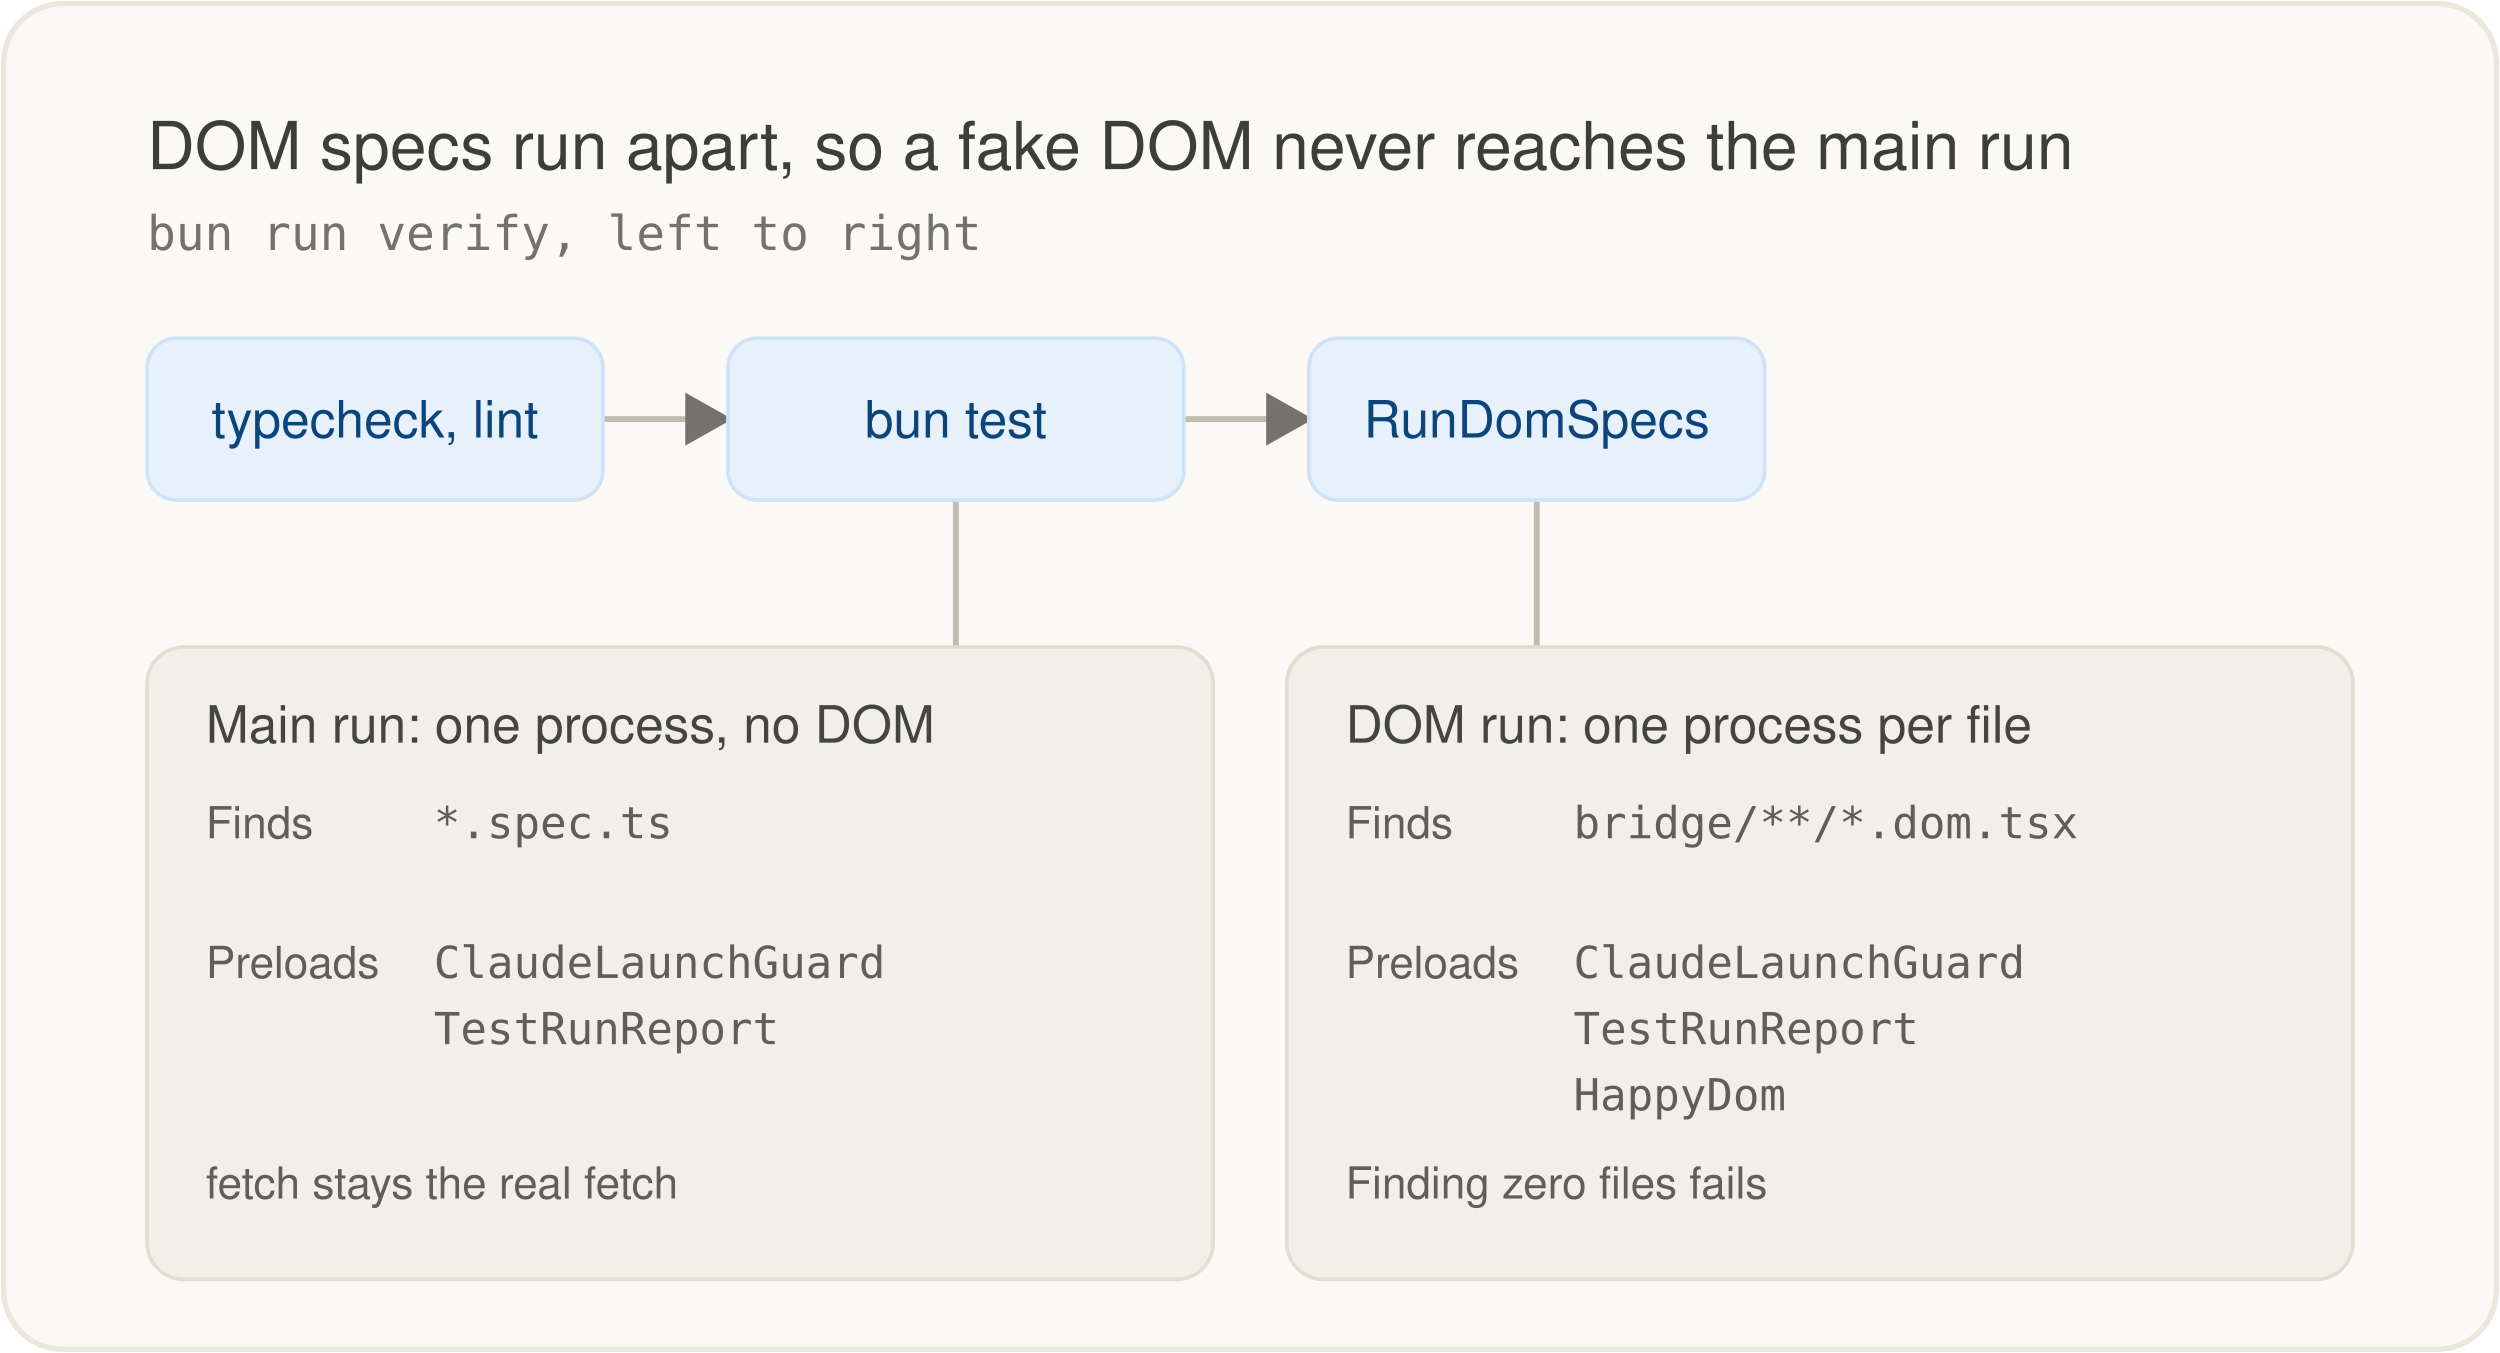
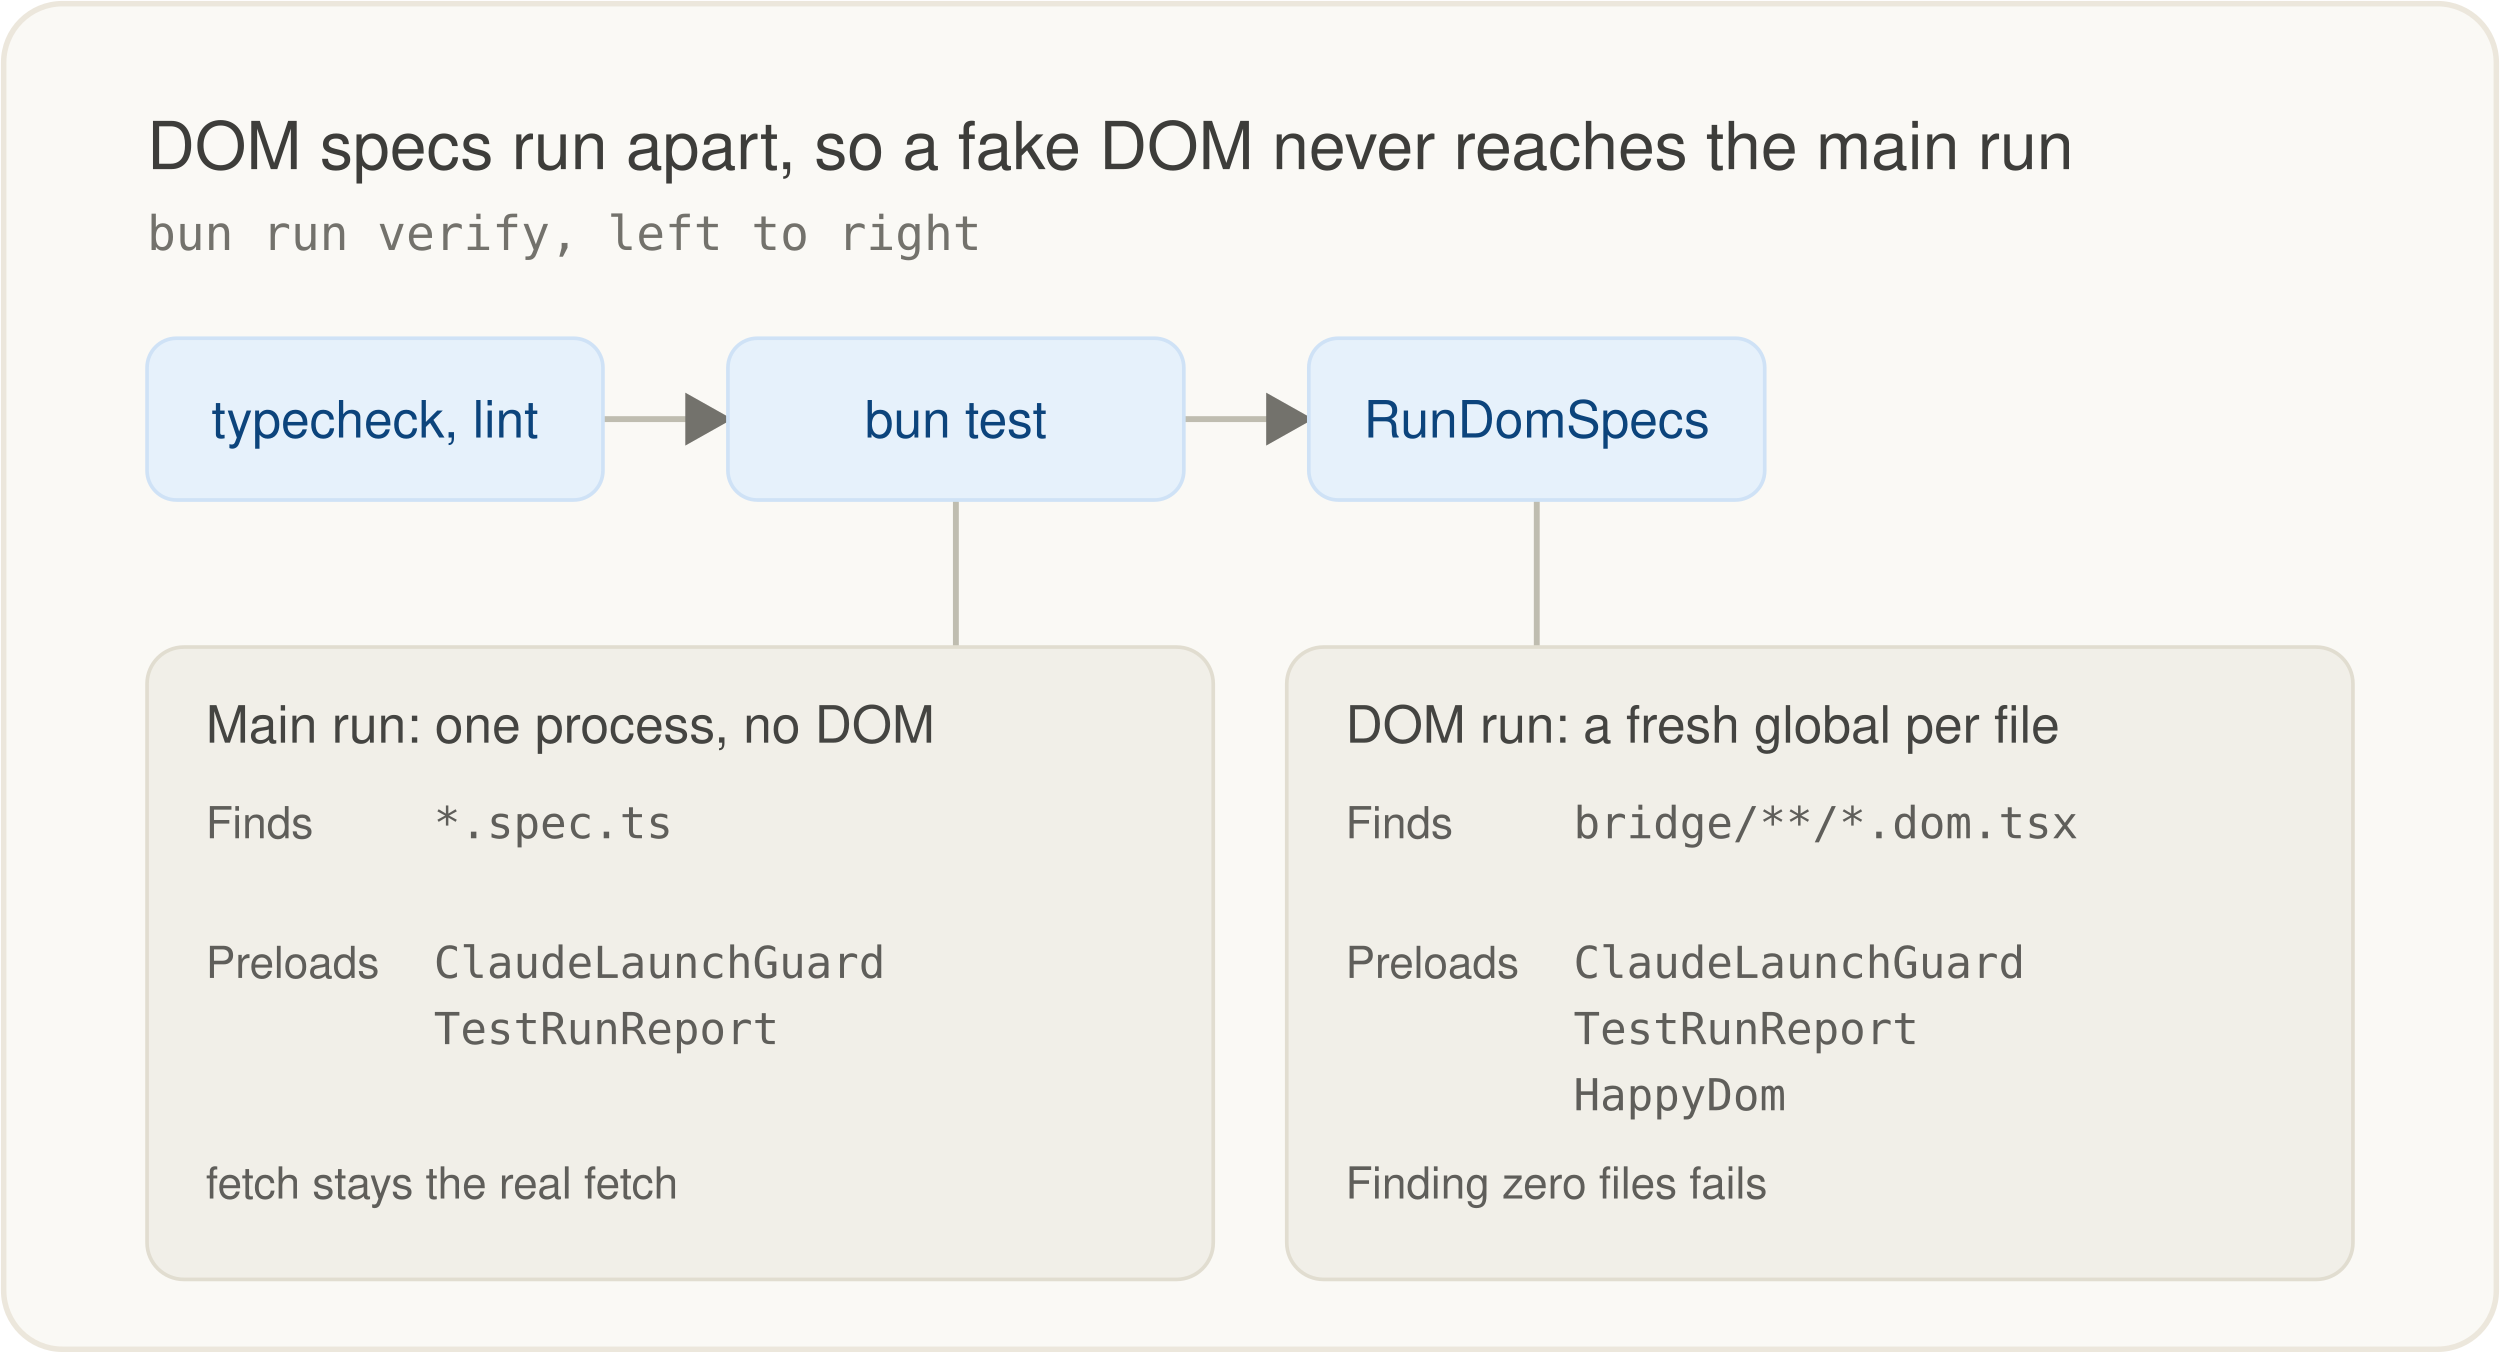
<svg xmlns="http://www.w3.org/2000/svg" width="680" height="368" viewBox="0 0 680 368" role="img" font-family="-apple-system,BlinkMacSystemFont,'Segoe UI',Helvetica,Arial,sans-serif">
  <defs>
    <marker id="ah" markerWidth="9" markerHeight="9" refX="6" refY="4.5" orient="auto">
      <path d="M0,0 L8,4.5 L0,9 z" fill="#73726c" />
    </marker>
  </defs>
  <rect x="1" y="1" width="678" height="366" rx="16" fill="#FAF9F5" stroke="#ECE7DC" stroke-width="1.5" />
  <text x="40" y="46" font-size="18" font-weight="500" fill="#3d3d3a">DOM specs run apart, so a fake DOM never reaches the main run</text>
  <text x="40" y="68" font-size="13" fill="#73726c" font-family="ui-monospace,Menlo,Consolas,monospace">bun run verify, left to right</text>
  <path d="M164,114 L196,114" fill="none" stroke="#bfbdb0" stroke-width="1.6" marker-end="url(#ah)" />
  <path d="M322,114 L354,114" fill="none" stroke="#bfbdb0" stroke-width="1.6" marker-end="url(#ah)" />
  <path d="M260,136 L260,176" fill="none" stroke="#bfbdb0" stroke-width="1.6" />
  <path d="M418,136 L418,176" fill="none" stroke="#bfbdb0" stroke-width="1.6" />
  <g font-size="14" font-weight="500" text-anchor="middle" fill="#0C447C">
    <rect x="40" y="92" width="124" height="44" rx="8" fill="#E6F1FB" stroke="#CFE2F6" />
    <text x="102" y="119">typecheck, lint</text>
    <rect x="198" y="92" width="124" height="44" rx="8" fill="#E6F1FB" stroke="#CFE2F6" />
    <text x="260" y="119">bun test</text>
    <rect x="356" y="92" width="124" height="44" rx="8" fill="#E6F1FB" stroke="#CFE2F6" />
    <text x="418" y="119">RunDomSpecs</text>
  </g>
  <rect x="40" y="176" width="290" height="172" rx="10" fill="#F1EFE8" stroke="#E1DDD0" />
  <rect x="350" y="176" width="290" height="172" rx="10" fill="#F1EFE8" stroke="#E1DDD0" />
  <text x="56" y="202" font-size="14" font-weight="500" fill="#444441">Main run: one process, no DOM</text>
-   <text x="366" y="202" font-size="14" font-weight="500" fill="#444441">DOM run: one process per file</text>
+   <text x="366" y="202" font-size="14" font-weight="500" fill="#444441">DOM run: a fresh global per file</text>
  <g font-size="12" fill="#5F5E5A">
    <text x="56" y="228">Finds</text>
    <text x="56" y="266">Preloads</text>
    <text x="366" y="228">Finds</text>
    <text x="366" y="266">Preloads</text>
    <text x="366" y="326">Finding zero files fails</text>
    <text x="56" y="326">fetch stays the real fetch</text>
  </g>
  <g font-size="12" fill="#5F5E5A" font-family="ui-monospace,Menlo,Consolas,monospace">
    <text x="118" y="228">*.spec.ts</text>
    <text x="118" y="266">ClaudeLaunchGuard</text>
    <text x="118" y="284">TestRunReport</text>
    <text x="428" y="228">bridge/**/*.dom.tsx</text>
    <text x="428" y="266">ClaudeLaunchGuard</text>
    <text x="428" y="284">TestRunReport</text>
    <text x="428" y="302">HappyDom</text>
  </g>
</svg>
